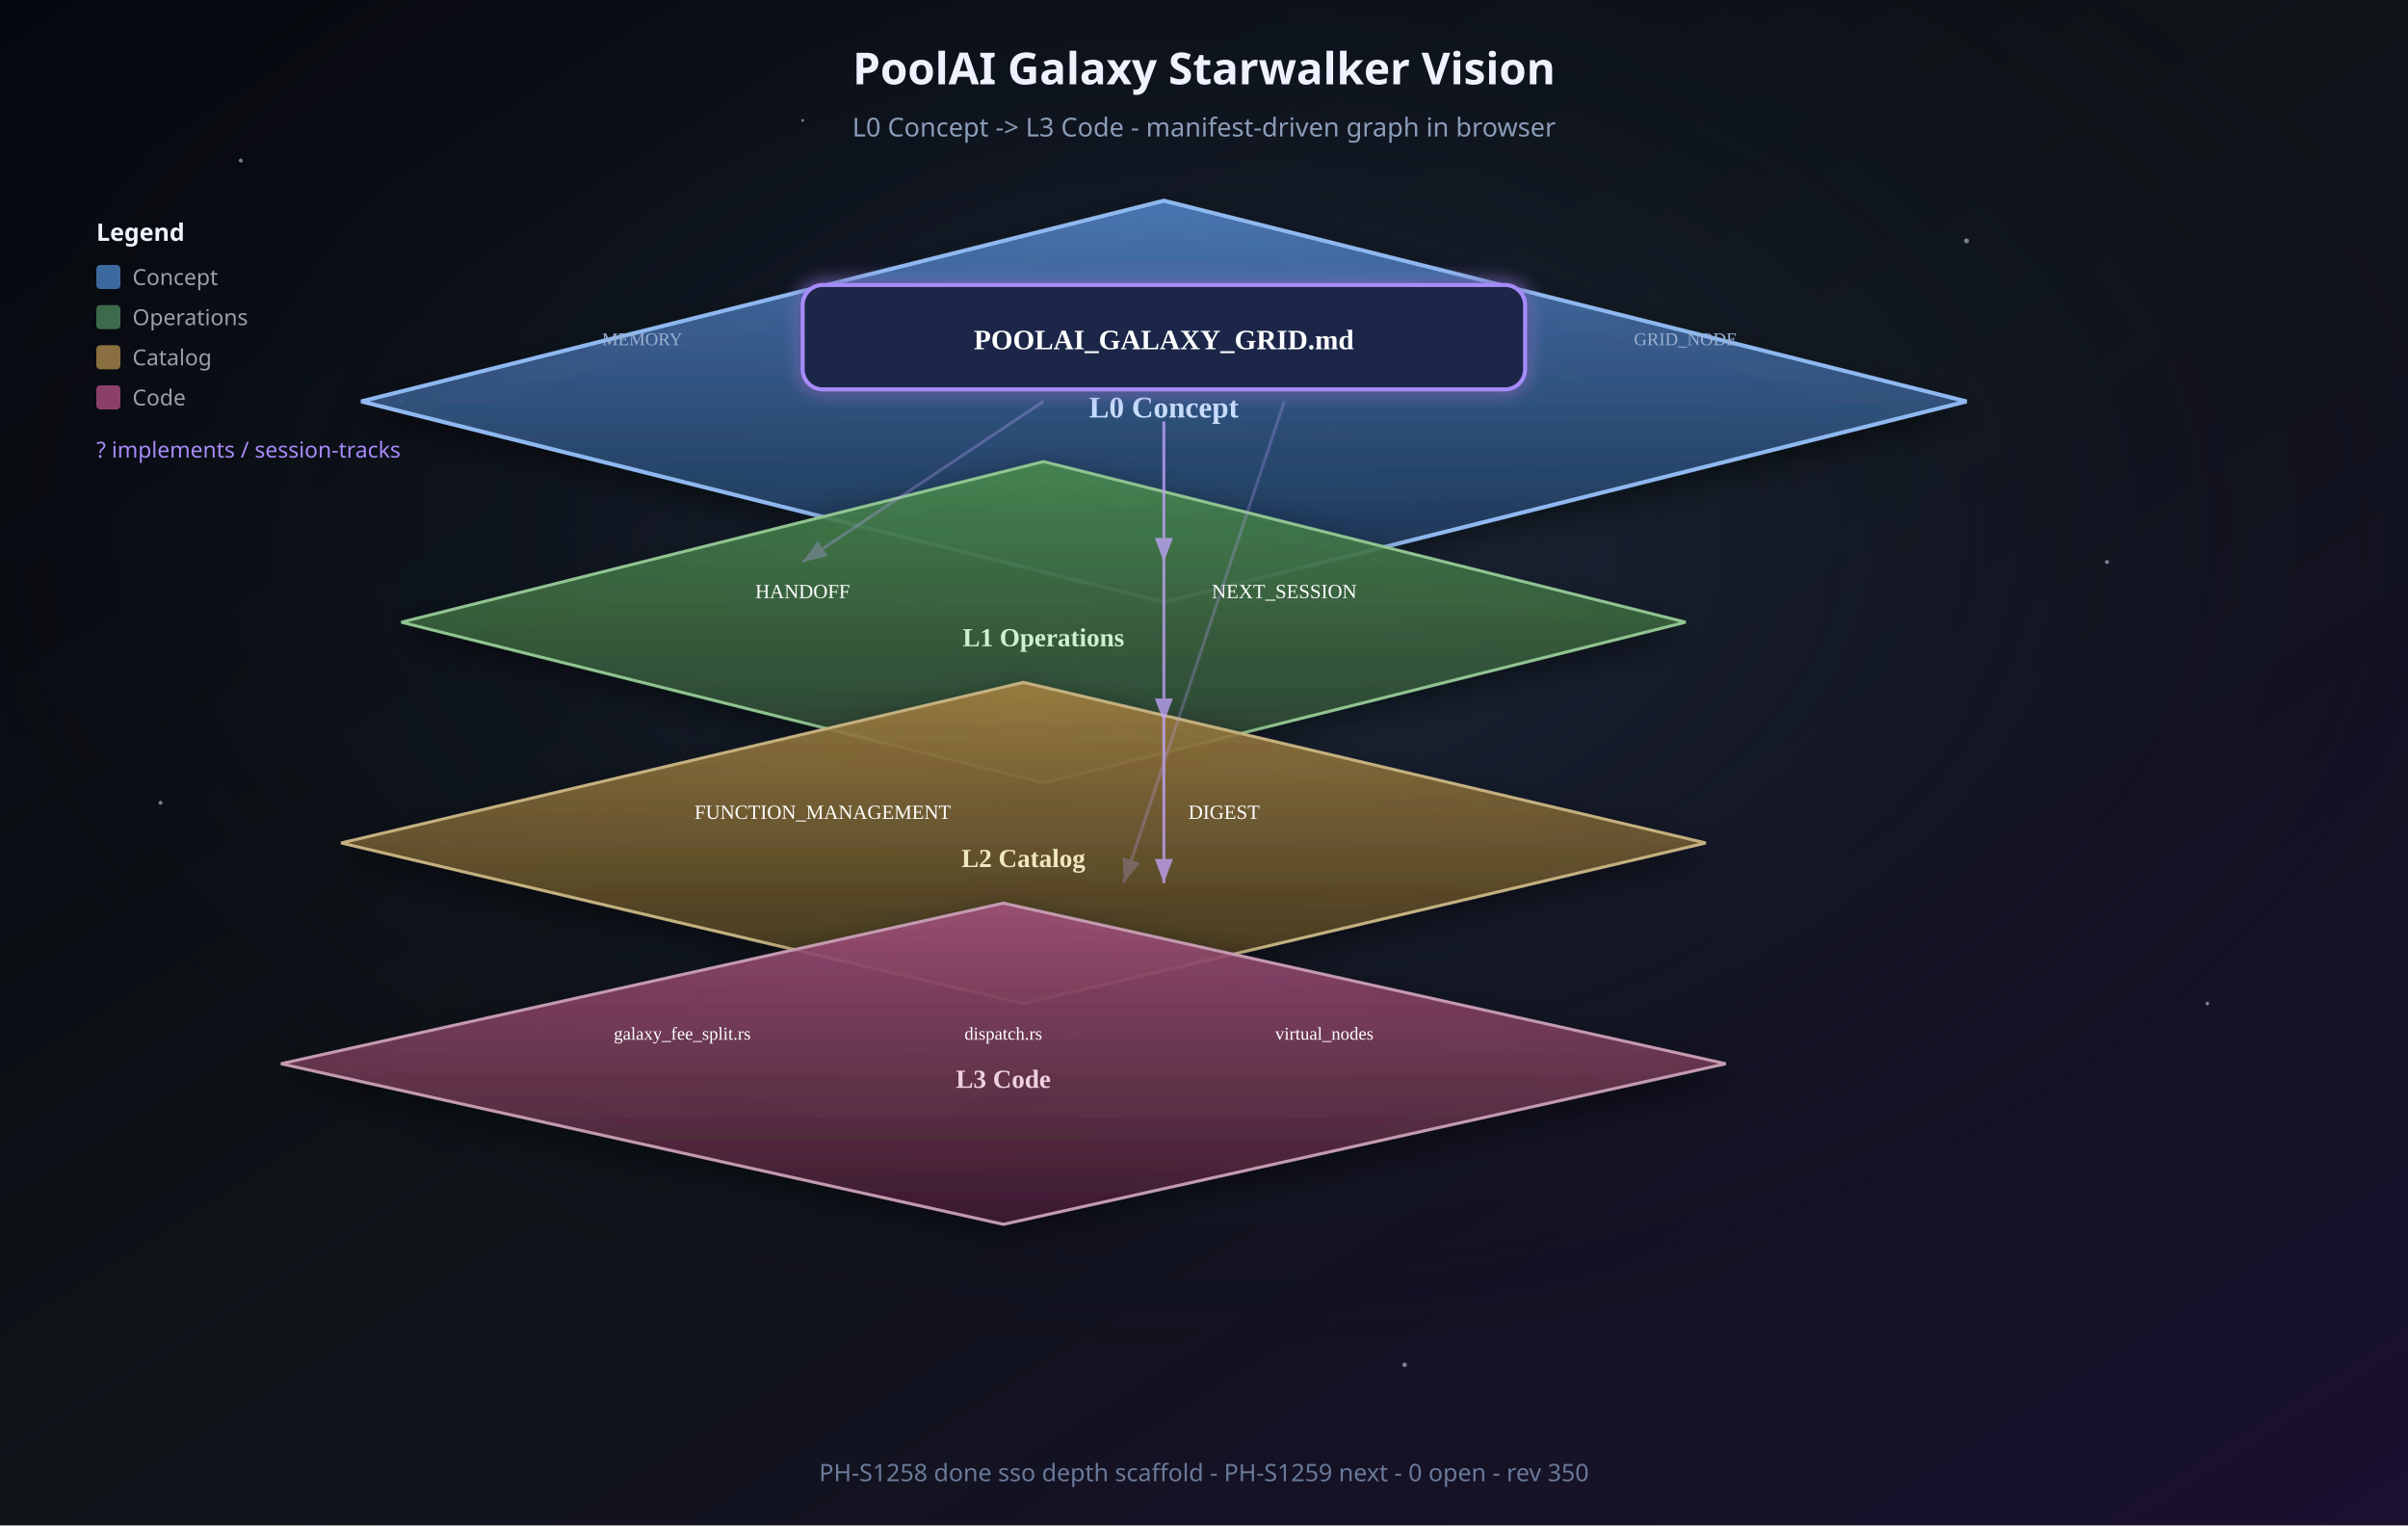
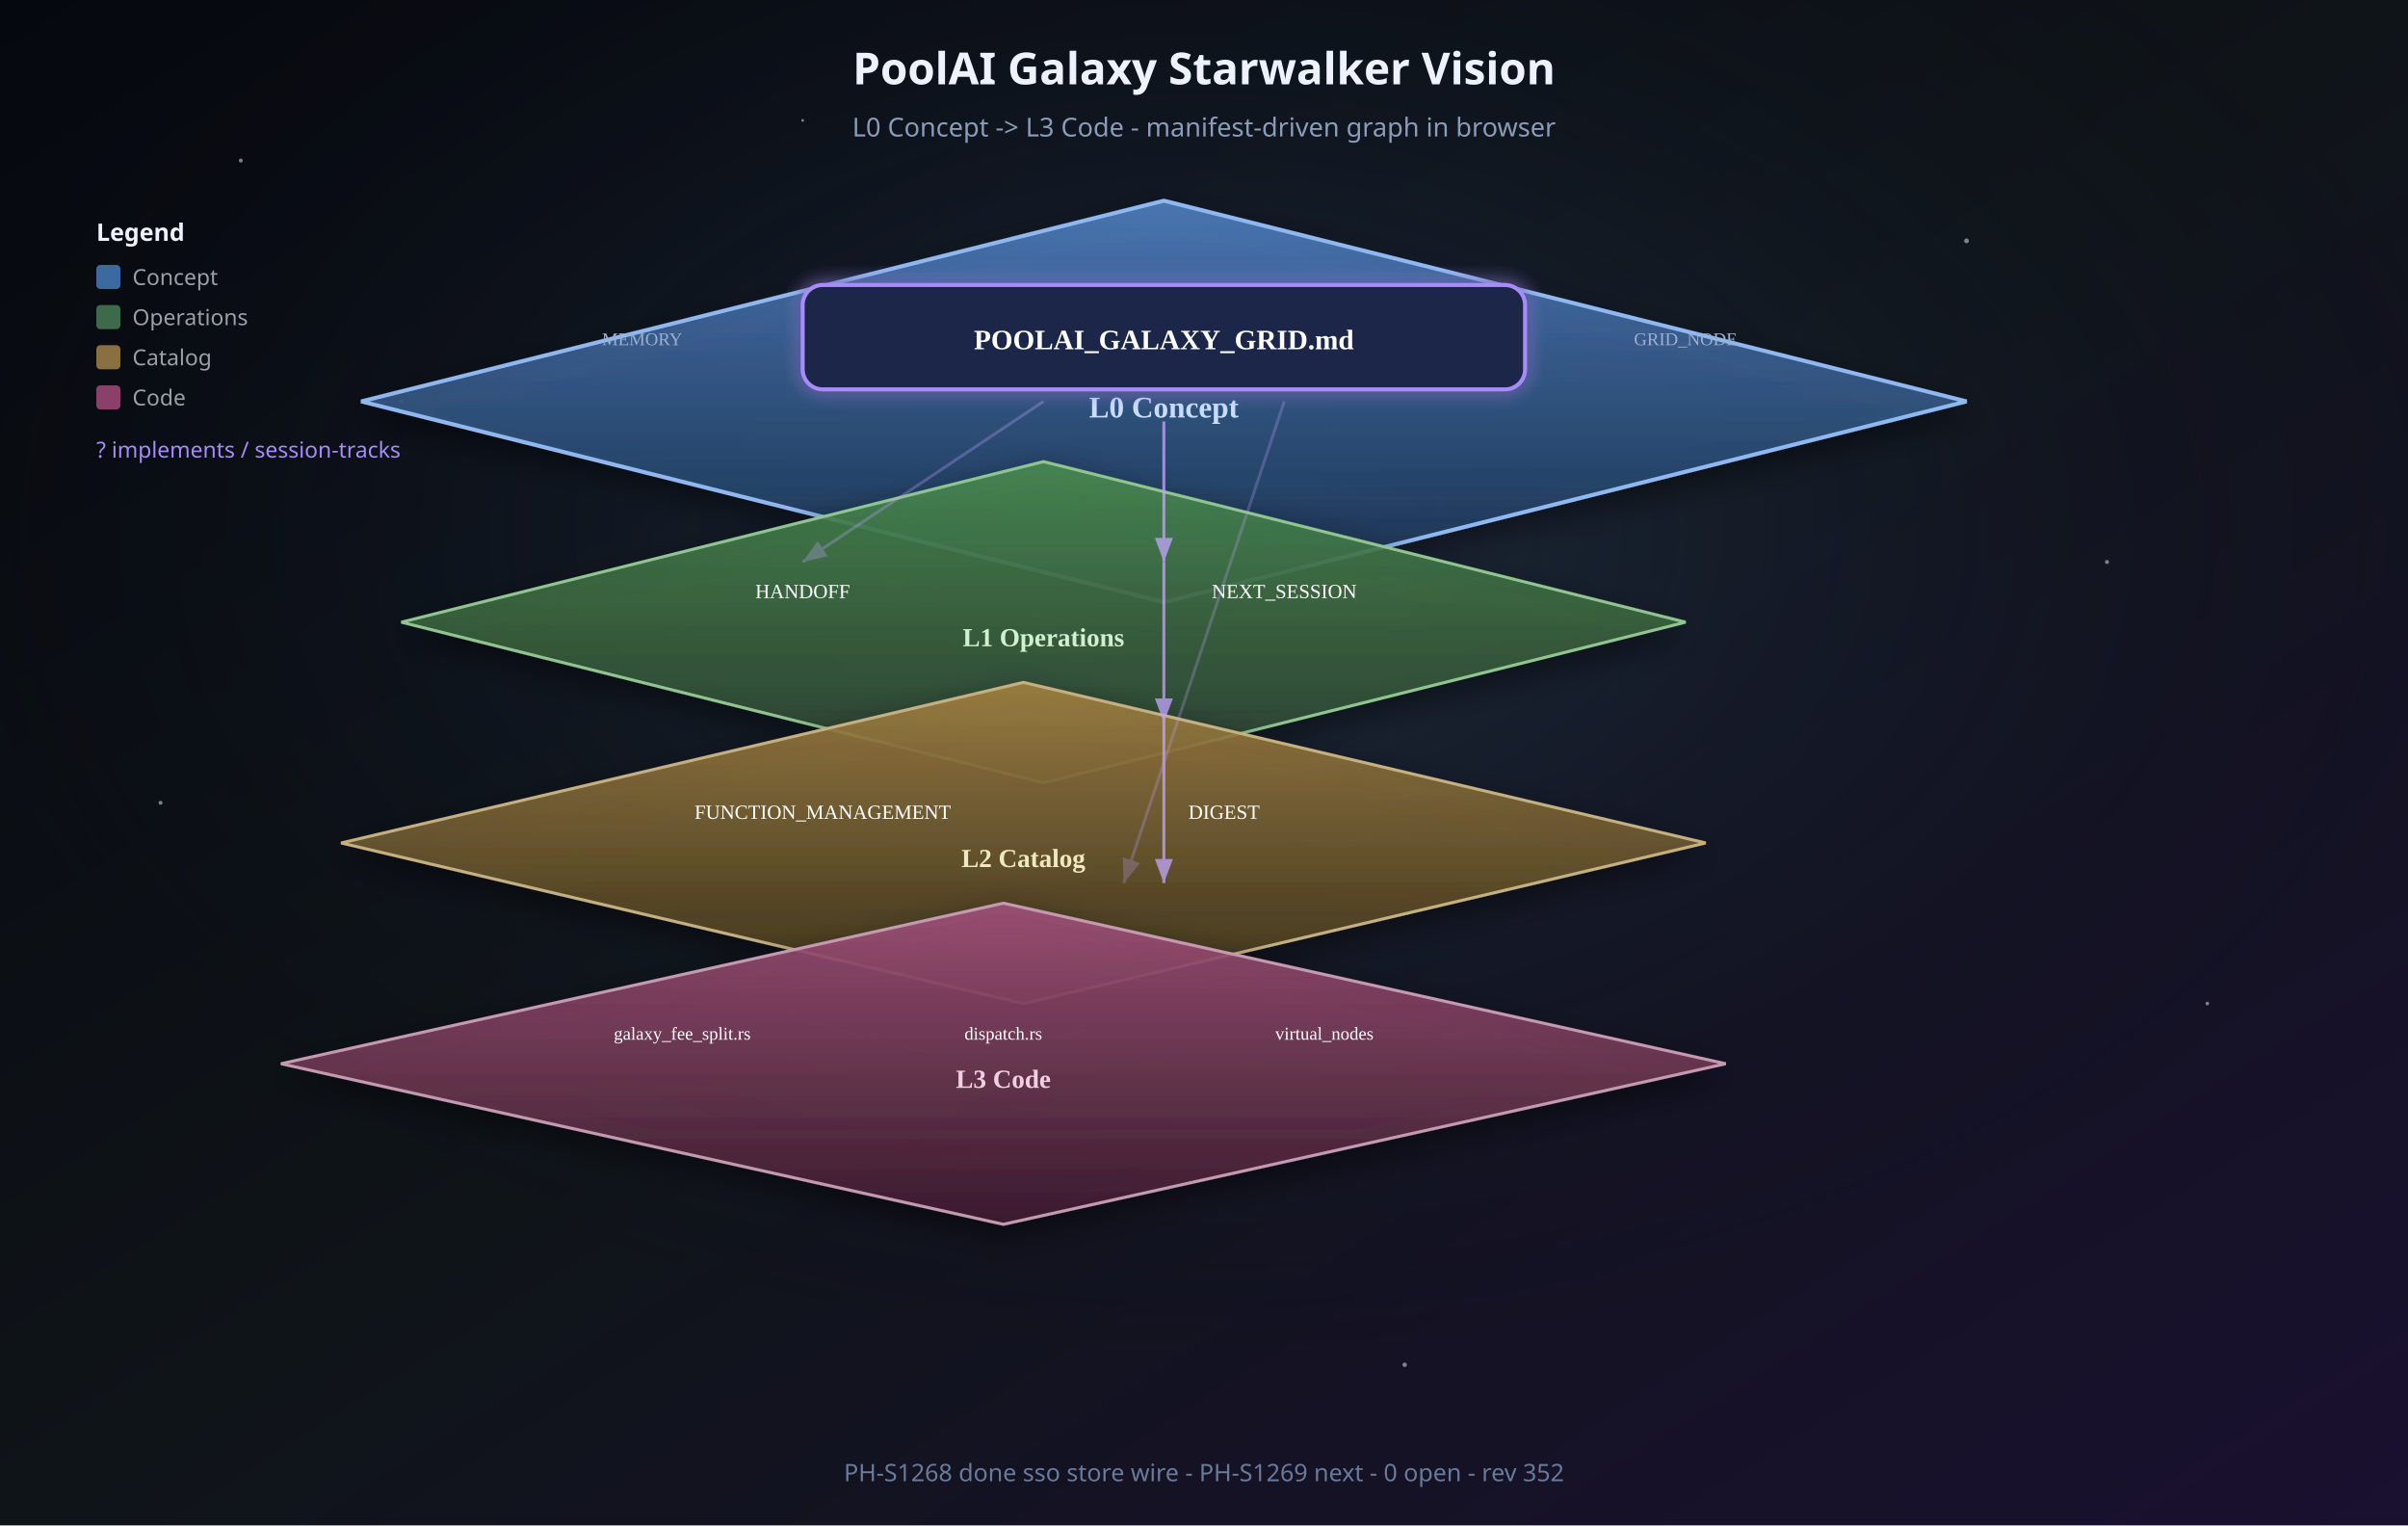
<svg xmlns="http://www.w3.org/2000/svg" viewBox="0 0 1200 760" role="img" aria-labelledby="title desc">
  <defs>
    <linearGradient id="bg" x1="0%" y1="0%" x2="100%" y2="100%">
      <stop offset="0%" stop-color="#06080f" />
      <stop offset="50%" stop-color="#0f1419" />
      <stop offset="100%" stop-color="#1a1030" />
    </linearGradient>
    <radialGradient id="nebula" cx="50%" cy="35%" r="55%">
      <stop offset="0%" stop-color="#3d5a8a" stop-opacity="0.35" />
      <stop offset="100%" stop-color="#06080f" stop-opacity="0" />
    </radialGradient>
    <linearGradient id="planeL0" x1="0%" y1="0%" x2="0%" y2="100%">
      <stop offset="0%" stop-color="#4a7ab8" stop-opacity="0.95" />
      <stop offset="100%" stop-color="#1e3350" stop-opacity="0.85" />
    </linearGradient>
    <linearGradient id="planeL1" x1="0%" y1="0%" x2="0%" y2="100%">
      <stop offset="0%" stop-color="#4a8a50" stop-opacity="0.9" />
      <stop offset="100%" stop-color="#2a4030" stop-opacity="0.85" />
    </linearGradient>
    <linearGradient id="planeL2" x1="0%" y1="0%" x2="0%" y2="100%">
      <stop offset="0%" stop-color="#a08040" stop-opacity="0.9" />
      <stop offset="100%" stop-color="#403520" stop-opacity="0.85" />
    </linearGradient>
    <linearGradient id="planeL3" x1="0%" y1="0%" x2="0%" y2="100%">
      <stop offset="0%" stop-color="#a05078" stop-opacity="0.9" />
      <stop offset="100%" stop-color="#402030" stop-opacity="0.85" />
    </linearGradient>
    <filter id="shadow" x="-30%" y="-30%" width="160%" height="160%">
      <feDropShadow dx="0" dy="6" stdDeviation="8" flood-color="#000" flood-opacity="0.5" />
    </filter>
    <filter id="glow" x="-50%" y="-50%" width="200%" height="200%">
      <feGaussianBlur stdDeviation="4" result="b" />
      <feMerge>
        <feMergeNode in="b" />
        <feMergeNode in="SourceGraphic" />
      </feMerge>
    </filter>
    <marker id="arrow" markerWidth="10" markerHeight="10" refX="8" refY="3" orient="auto">
      <path d="M0,0 L8,3 L0,6 Z" fill="#c4a5ff" />
    </marker>
  </defs>
  <rect width="1200" height="760" fill="url(#bg)" />
  <rect width="1200" height="760" fill="url(#nebula)" />
  <g fill="#e8f0ff" opacity="0.5">
    <circle cx="120" cy="80" r="1" />
    <circle cx="980" cy="120" r="1.2" />
    <circle cx="200" cy="200" r="0.8" />
    <circle cx="1050" cy="280" r="1" />
    <circle cx="80" cy="400" r="1" />
    <circle cx="1100" cy="500" r="0.9" />
    <circle cx="400" cy="60" r="0.7" />
    <circle cx="700" cy="680" r="1.1" />
  </g>
  <text x="600" y="42" text-anchor="middle" fill="#eef2ff" font-family="Segoe UI, system-ui, sans-serif" font-size="22" font-weight="600">PoolAI Galaxy Starwalker Vision</text>
  <text x="600" y="68" text-anchor="middle" fill="#8b9cb8" font-family="Segoe UI, system-ui, sans-serif" font-size="13">L0 Concept -&gt; L3 Code - manifest-driven graph in browser</text>
  <g transform="translate(180, 100)" filter="url(#shadow)">
    <path d="M0 100 L400 0 L800 100 L400 200 Z" fill="url(#planeL0)" stroke="#90b8f0" stroke-width="2" />
    <text x="400" y="108" text-anchor="middle" fill="#c8dcff" font-size="15" font-weight="700">L0 Concept</text>
    <g filter="url(#glow)">
      <rect x="220" y="42" width="360" height="52" rx="10" fill="#1a2848" stroke="#a78bfa" stroke-width="2" />
      <text x="400" y="74" text-anchor="middle" fill="#fff" font-size="14" font-weight="700">POOLAI_GALAXY_GRID.md</text>
    </g>
    <text x="140" y="72" text-anchor="middle" fill="#9ab0d0" font-size="9">MEMORY</text>
    <text x="660" y="72" text-anchor="middle" fill="#9ab0d0" font-size="9">GRID_NODE</text>
  </g>
  <g transform="translate(200, 230)" filter="url(#shadow)">
    <path d="M0 80 L320 0 L640 80 L320 160 Z" fill="url(#planeL1)" stroke="#90c490" stroke-width="1.5" />
    <text x="320" y="92" text-anchor="middle" fill="#d0f0d0" font-size="13" font-weight="600">L1 Operations</text>
    <text x="200" y="68" text-anchor="middle" fill="#fff" font-size="10">HANDOFF</text>
    <text x="440" y="68" text-anchor="middle" fill="#fff" font-size="10">NEXT_SESSION</text>
  </g>
  <g transform="translate(170, 340)" filter="url(#shadow)">
    <path d="M0 80 L340 0 L680 80 L340 160 Z" fill="url(#planeL2)" stroke="#c4b080" stroke-width="1.5" />
    <text x="340" y="92" text-anchor="middle" fill="#f0e8c0" font-size="13" font-weight="600">L2 Catalog</text>
    <text x="240" y="68" text-anchor="middle" fill="#fff" font-size="10">FUNCTION_MANAGEMENT</text>
    <text x="440" y="68" text-anchor="middle" fill="#fff" font-size="10">DIGEST</text>
  </g>
  <g transform="translate(140, 450)" filter="url(#shadow)">
    <path d="M0 80 L360 0 L720 80 L360 160 Z" fill="url(#planeL3)" stroke="#c49ab0" stroke-width="1.5" />
    <text x="360" y="92" text-anchor="middle" fill="#f0d0e0" font-size="13" font-weight="600">L3 Code</text>
    <text x="200" y="68" text-anchor="middle" fill="#fff" font-size="9">galaxy_fee_split.rs</text>
    <text x="360" y="68" text-anchor="middle" fill="#fff" font-size="9">dispatch.rs</text>
    <text x="520" y="68" text-anchor="middle" fill="#fff" font-size="9">virtual_nodes</text>
  </g>
  <g fill="none" stroke="#c4a5ff" stroke-width="1.5" marker-end="url(#arrow)" opacity="0.75">
    <path d="M580 210 L580 280" />
    <path d="M580 280 L580 360" />
    <path d="M580 360 L580 440" />
    <path d="M520 200 L400 280" opacity="0.4" />
    <path d="M640 200 L560 440" opacity="0.35" />
  </g>
  <g transform="translate(48, 120)" font-family="Segoe UI, system-ui, sans-serif" font-size="11">
    <text x="0" y="0" fill="#eef2ff" font-weight="600" font-size="12">Legend</text>
    <rect x="0" y="12" width="12" height="12" rx="2" fill="#3d6a9e" />
    <text x="18" y="22" fill="#9aa0a6">Concept</text>
    <rect x="0" y="32" width="12" height="12" rx="2" fill="#3d6a4a" />
    <text x="18" y="42" fill="#9aa0a6">Operations</text>
    <rect x="0" y="52" width="12" height="12" rx="2" fill="#8a7040" />
    <text x="18" y="62" fill="#9aa0a6">Catalog</text>
    <rect x="0" y="72" width="12" height="12" rx="2" fill="#8a4068" />
    <text x="18" y="82" fill="#9aa0a6">Code</text>
    <text x="0" y="108" fill="#a78bfa">? implements / session-tracks</text>
  </g>
-   <text x="600" y="738" text-anchor="middle" fill="#6a7a9a" font-family="Segoe UI, system-ui, sans-serif" font-size="12">PH-S1258 done sso depth scaffold - PH-S1259 next - 0 open - rev 350</text>
+   <text x="600" y="738" text-anchor="middle" fill="#6a7a9a" font-family="Segoe UI, system-ui, sans-serif" font-size="12">PH-S1268 done sso store wire - PH-S1269 next - 0 open - rev 352</text>
</svg>
